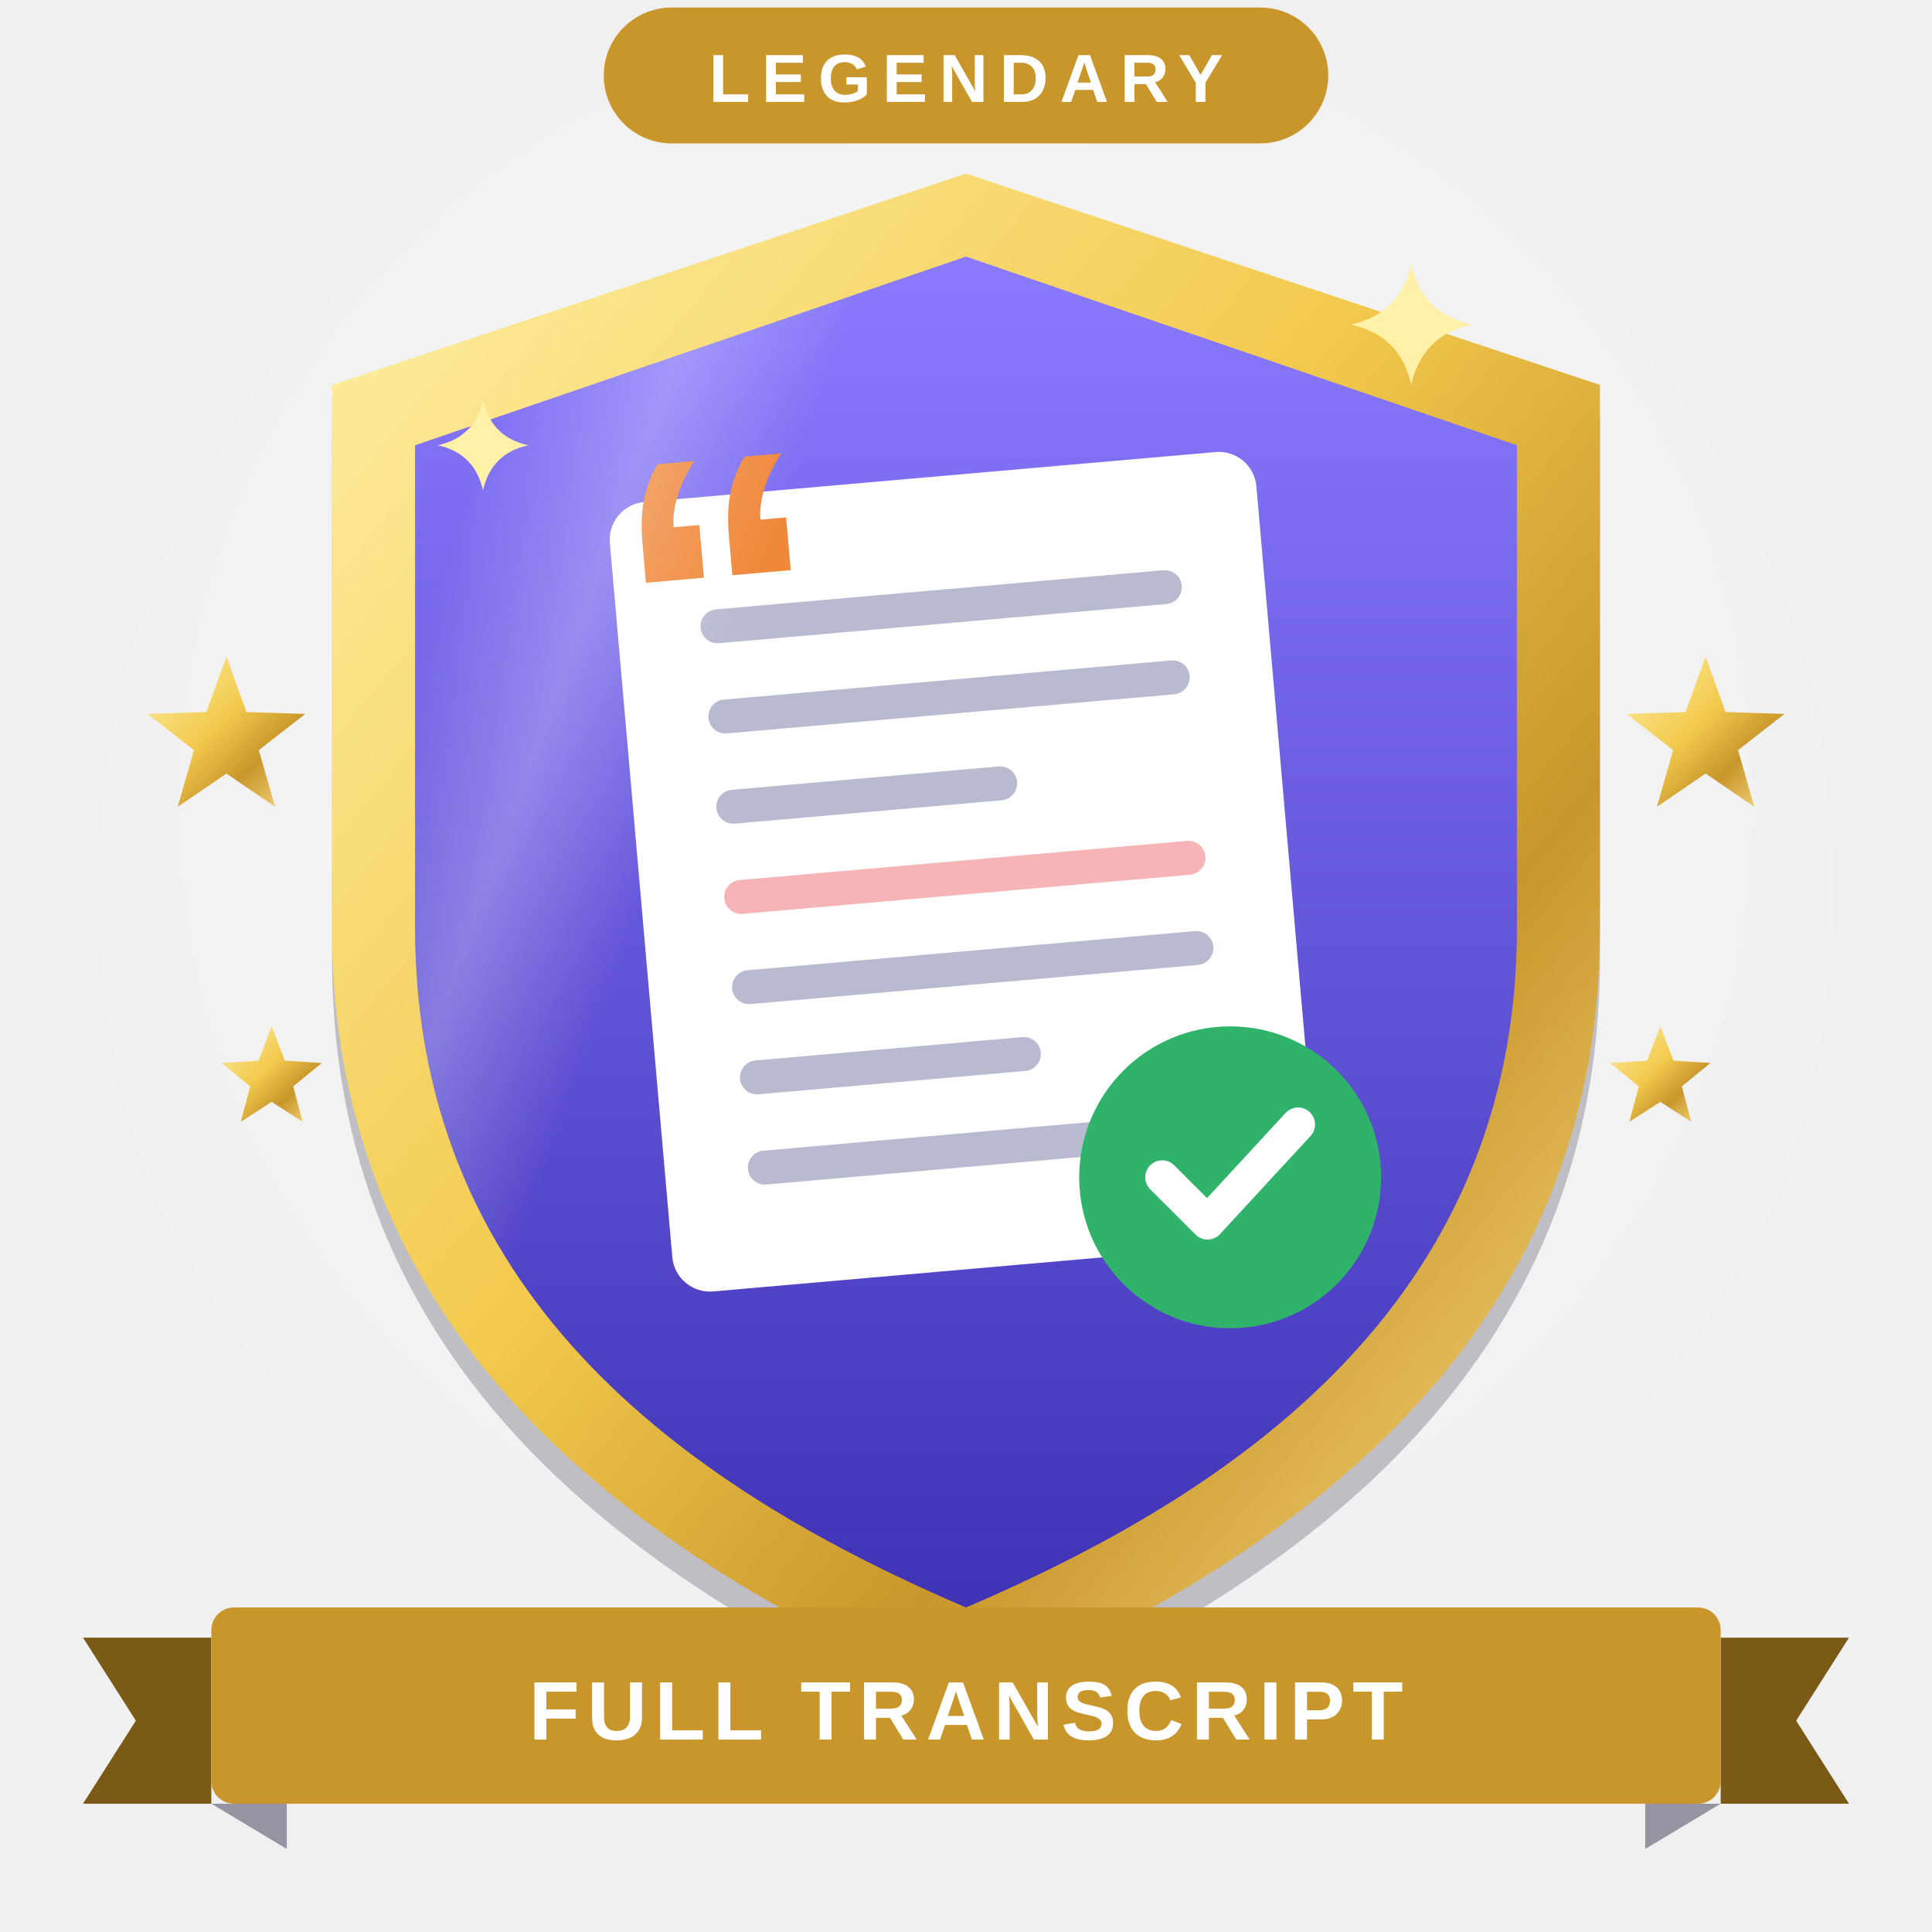
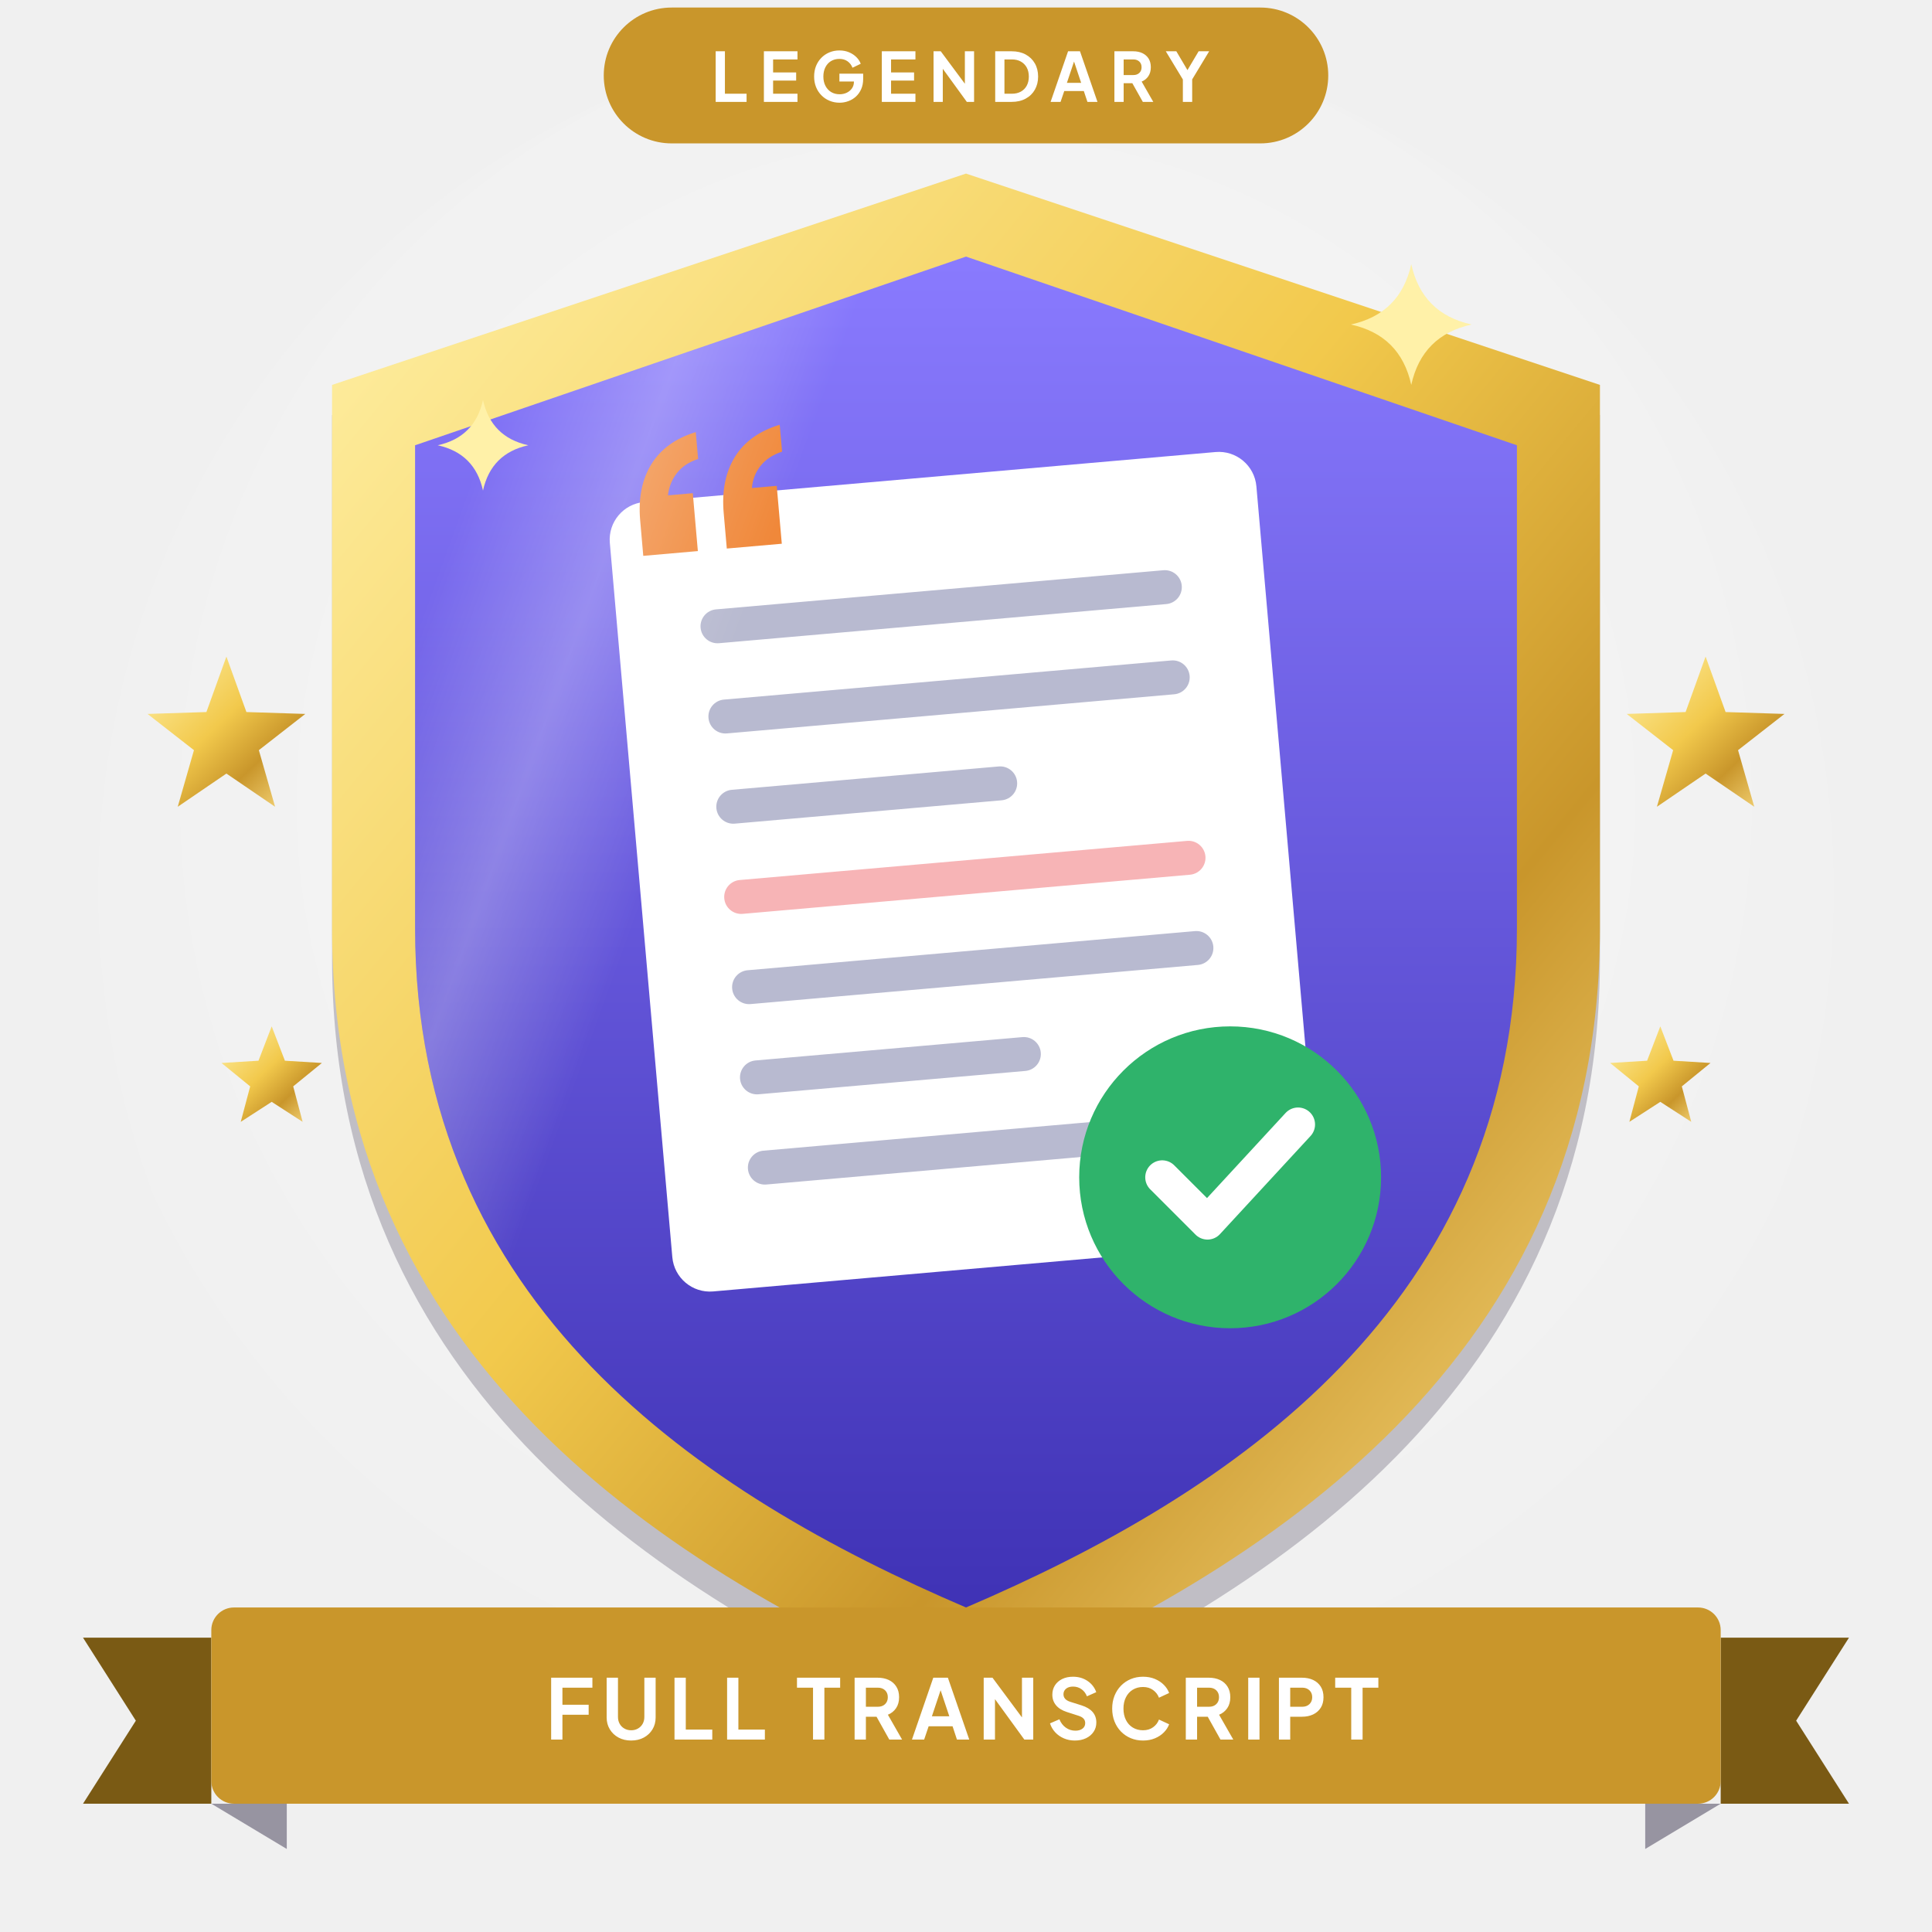
- <svg xmlns="http://www.w3.org/2000/svg" id="static" viewBox="0 0 512 512" width="512" height="512" font-family="Arial, Helvetica, sans-serif">
+ <svg xmlns="http://www.w3.org/2000/svg" id="static" viewBox="0 0 512 512" width="512" height="512">
  <style>
.a-blink{animation:a-blink 1.2s ease-in-out infinite}
.a-blink-slow{animation:a-blink 3s ease-in-out infinite}
.a-glow{animation:a-glow 5s ease-in-out infinite}
.a-pulse{animation:a-pulse 2.2s ease-in-out infinite}
.a-steam{animation:a-steam 2.8s ease-in-out infinite;transform-box:fill-box;transform-origin:center bottom}
.a-sway{animation:a-sway 6s ease-in-out infinite;transform-box:fill-box;transform-origin:center bottom}
.a-flutter{animation:a-flutter 4.5s ease-in-out infinite;transform-box:fill-box;transform-origin:center top}
.a-bounce{animation:a-bounce 2.6s ease-in-out infinite;transform-box:fill-box;transform-origin:center}
.a-ring{animation:a-ring 1.2s ease-in-out infinite;transform-box:fill-box;transform-origin:center}
.a-wave{animation:a-wave 1.2s ease-out infinite}
.a-grow{animation:a-grow .9s ease-in-out infinite;transform-box:fill-box;transform-origin:center}
.a-shimmer{animation:a-shimmer 3.5s ease-in-out infinite}
.d1{animation-delay:.35s}.d2{animation-delay:.7s}
@keyframes a-blink{0%,100%{opacity:1}50%{opacity:.2}}
@keyframes a-glow{0%,100%{opacity:1}50%{opacity:.65}}
@keyframes a-pulse{0%,100%{opacity:1}50%{opacity:.45}}
@keyframes a-steam{0%{opacity:0;transform:translateY(6px)}40%{opacity:.9}100%{opacity:0;transform:translateY(-10px)}}
@keyframes a-sway{0%,100%{transform:rotate(0)}50%{transform:rotate(1.6deg)}}
@keyframes a-flutter{0%,100%{transform:rotate(0)}50%{transform:rotate(-1.4deg)}}
@keyframes a-bounce{0%,70%,100%{transform:scale(1)}80%{transform:scale(1.18)}90%{transform:scale(.95)}}
@keyframes a-ring{0%,100%{transform:rotate(0)}10%{transform:rotate(-2.5deg)}20%{transform:rotate(2.5deg)}30%{transform:rotate(-2.5deg)}40%{transform:rotate(0)}}
@keyframes a-wave{0%{opacity:0}30%{opacity:1}100%{opacity:0}}
@keyframes a-grow{0%,100%{transform:scale(1)}50%{transform:scale(1.12)}}
@keyframes a-shimmer{0%,100%{opacity:.55}50%{opacity:1}}
@media (prefers-reduced-motion: reduce){*{animation:none!important}}
#static:target *{animation:none!important}
</style>
  <g id="item-odznaka" transform="translate(0 0) scale(1)">
    <defs>
      <linearGradient id="h-gold-odznaka" x1="0" y1="0" x2="1" y2="1">
        <stop offset="0" stop-color="#FFF1A8" />
        <stop offset="0.45" stop-color="#F2C94C" />
        <stop offset="0.7" stop-color="#C9962B" />
        <stop offset="1" stop-color="#FFE38A" />
      </linearGradient>
      <linearGradient id="h-silver-odznaka" x1="0" y1="0" x2="1" y2="1">
        <stop offset="0" stop-color="#FFFFFF" />
        <stop offset="0.5" stop-color="#C9CBDA" />
        <stop offset="1" stop-color="#8C8FA8" />
      </linearGradient>
      <linearGradient id="h-sapphire-odznaka" x1="0" y1="0" x2="0" y2="1">
        <stop offset="0" stop-color="#4FB3E8" />
        <stop offset="1" stop-color="#123F7A" />
      </linearGradient>
      <linearGradient id="h-enamel-odznaka" x1="0" y1="0" x2="0" y2="1">
        <stop offset="0" stop-color="#8A7BFF" />
        <stop offset="1" stop-color="#3F32B5" />
      </linearGradient>
      <linearGradient id="h-neon-odznaka" x1="0" y1="0" x2="0" y2="1">
        <stop offset="0" stop-color="#1B1236" />
        <stop offset="0.6" stop-color="#3B1D5E" />
        <stop offset="1" stop-color="#C2417A" />
      </linearGradient>
      <radialGradient id="h-glow-odznaka" cx="0.5" cy="0.45" r="0.55">
        <stop offset="0" stop-color="#FFFFFF" stop-opacity="0.55" />
        <stop offset="1" stop-color="#FFFFFF" stop-opacity="0" />
      </radialGradient>
      <linearGradient id="h-shine-odznaka" x1="0" y1="0" x2="1" y2="0">
        <stop offset="0" stop-color="#FFFFFF" stop-opacity="0" />
        <stop offset="0.5" stop-color="#FFFFFF" stop-opacity="0.5" />
        <stop offset="1" stop-color="#FFFFFF" stop-opacity="0" />
      </linearGradient>
      <clipPath id="h-oct-odznaka">
        <polygon points="394.6,293.4 313.4,374.6 198.6,374.6 117.4,293.4 117.4,178.6 198.6,97.4 313.4,97.4 394.6,178.6" />
      </clipPath>
      <clipPath id="h-hex-odznaka">
        <polygon points="392.8,315.0 256.0,394.0 119.2,315.0 119.2,157.0 256.0,78.0 392.8,157.0" />
      </clipPath>
      <clipPath id="h-sh-odznaka">
        <path d="M256 68 L402 118 V246 C402 346, 326 396, 256 426 C186 396, 110 346, 110 246 V118 Z" />
      </clipPath>
    </defs>
    <circle cx="256" cy="236" r="230" fill="url(#h-glow-odznaka)" />
    <polygon points="60.0,174.0 65.3,188.7 80.9,189.2 68.6,198.8 72.9,213.8 60.0,205.0 47.1,213.8 51.4,198.8 39.1,189.2 54.7,188.7" fill="url(#h-gold-odznaka)" />
    <polygon points="72.0,272.0 75.5,281.1 85.3,281.7 77.7,287.9 80.2,297.3 72.0,292.0 63.8,297.3 66.3,287.9 58.7,281.7 68.5,281.1" fill="url(#h-gold-odznaka)" />
    <polygon points="452.0,174.0 457.3,188.7 472.9,189.2 460.6,198.8 464.9,213.8 452.0,205.0 439.1,213.8 443.4,198.8 431.1,189.2 446.7,188.7" fill="url(#h-gold-odznaka)" />
    <polygon points="440.0,272.0 443.5,281.1 453.3,281.7 445.7,287.9 448.2,297.3 440.0,292.0 431.8,297.3 434.3,287.9 426.7,281.7 436.5,281.1" fill="url(#h-gold-odznaka)" />
    <path d="M256 46 L424 102 V246 C424 360, 336 416, 256 450 C176 416, 88 360, 88 246 V102 Z" transform="translate(0 8)" fill="#2B2440" opacity="0.25" />
    <path d="M256 46 L424 102 V246 C424 360, 336 416, 256 450 C176 416, 88 360, 88 246 V102 Z" fill="url(#h-gold-odznaka)" />
    <g clip-path="url(#h-sh-odznaka)">
      <rect x="96" y="66" width="320" height="360" fill="url(#h-enamel-odznaka)" />
      <g transform="rotate(-5 256 236)">
        <rect x="170" y="126" width="172" height="210" rx="10" fill="#FFFFFF" />
        <rect x="192" y="156" width="128" height="9" rx="4.5" fill="#B8BAD0" />
        <rect x="192" y="180" width="128" height="9" rx="4.5" fill="#B8BAD0" />
        <rect x="192" y="204" width="80" height="9" rx="4.5" fill="#B8BAD0" />
        <rect x="192" y="228" width="128" height="9" rx="4.5" fill="#F7B4B6" />
        <rect x="192" y="252" width="128" height="9" rx="4.5" fill="#B8BAD0" />
        <rect x="192" y="276" width="80" height="9" rx="4.5" fill="#B8BAD0" />
        <rect x="192" y="300" width="128" height="9" rx="4.5" fill="#B8BAD0" />
-         <text x="198" y="192" font-size="110" fill="#F0883A" font-weight="bold" text-anchor="middle">“</text>
+         <path d="M215.38 140.19L200.75 140.19L200.75 130.73Q200.75 121.93 204.98 116.21Q209.22 110.49 217.58 108.73L217.58 108.73L217.58 115.88Q213.84 116.76 211.58 119.13Q209.33 121.49 208.78 124.79L208.78 124.79L215.38 124.79L215.38 140.19ZM193.05 140.19L178.53 140.19L178.53 130.73Q178.53 121.93 182.76 116.21Q187 110.49 195.25 108.73L195.25 108.73L195.25 115.88Q191.51 116.76 189.31 119.13Q187.11 121.49 186.45 124.79L186.45 124.79L193.05 124.79L193.05 140.19Z" fill="#F0883A" />
      </g>
      <g transform="translate(326 312)">
        <circle r="40" fill="#2FB36B" />
        <path d="M-18 0 l12 12 l24 -26" fill="none" stroke="#FFFFFF" stroke-width="9" stroke-linecap="round" stroke-linejoin="round" />
      </g>
      <rect x="96" y="66" width="80" height="360" fill="url(#h-shine-odznaka)" transform="rotate(20 256 236)" opacity="0.5" />
    </g>
    <path d="M374 70 q2.88 13.12 16 16 q-13.12 2.88 -16 16 q-2.88 -13.12 -16 -16 q13.12 -2.88 16 -16 z" fill="#FFF1A8" />
    <path d="M128 106 q2.16 9.84 12 12 q-9.84 2.16 -12 12 q-2.16 -9.84 -12 -12 q9.84 -2.16 12 -12 z" fill="#FFF1A8" />
    <rect x="160" y="2" width="192" height="36" rx="18" fill="#C9962B" />
-     <text x="256" y="27" font-size="18" fill="#FFFFFF" font-weight="bold" text-anchor="middle" letter-spacing="3">LEGENDARY</text>
+     <path d="M197.85 27L189.66 27L189.66 13.59L192.11 13.59L192.11 24.84L197.85 24.84L197.85 27ZM211.34 27L202.44 27L202.44 13.59L211.34 13.59L211.34 15.75L204.88 15.75L204.88 19.19L210.99 19.19L210.99 21.35L204.88 21.35L204.88 24.84L211.34 24.84L211.34 27ZM222.50 27.22L222.50 27.22Q221.06 27.22 219.83 26.70Q218.59 26.19 217.68 25.25Q216.76 24.32 216.25 23.05Q215.75 21.78 215.75 20.29L215.75 20.29Q215.75 18.79 216.24 17.53Q216.74 16.27 217.65 15.34Q218.56 14.40 219.78 13.89Q221.01 13.37 222.45 13.37L222.45 13.37Q223.87 13.37 225.02 13.86Q226.17 14.35 226.96 15.15Q227.76 15.95 228.10 16.90L228.10 16.90L225.92 17.95Q225.52 16.90 224.62 16.25Q223.72 15.61 222.45 15.61L222.45 15.61Q221.19 15.61 220.22 16.19Q219.26 16.78 218.73 17.84Q218.20 18.90 218.20 20.29L218.20 20.29Q218.20 21.69 218.75 22.75Q219.30 23.81 220.27 24.40Q221.24 24.98 222.50 24.98L222.50 24.98Q223.53 24.98 224.38 24.58Q225.24 24.17 225.77 23.43Q226.30 22.68 226.30 21.65L226.30 21.65L226.30 21.60L222.45 21.60L222.45 19.53L228.75 19.53L228.75 20.88Q228.75 22.45 228.22 23.63Q227.70 24.80 226.81 25.61Q225.92 26.41 224.80 26.81Q223.69 27.22 222.50 27.22ZM242.60 27L233.69 27L233.69 13.59L242.60 13.59L242.60 15.75L236.14 15.75L236.14 19.19L242.24 19.19L242.24 21.35L236.14 21.35L236.14 24.84L242.60 24.84L242.60 27ZM249.85 27L247.40 27L247.40 13.59L249.31 13.59L255.70 22.19L255.70 13.59L258.14 13.59L258.14 27L256.22 27L249.85 18.23L249.85 27ZM268.11 27L263.74 27L263.74 13.59L268.11 13.59Q270.24 13.59 271.81 14.44Q273.39 15.30 274.25 16.81Q275.11 18.32 275.11 20.29L275.11 20.29Q275.11 22.25 274.25 23.77Q273.39 25.29 271.81 26.14Q270.24 27 268.11 27L268.11 27ZM266.19 15.75L266.19 24.84L268.17 24.84Q269.53 24.84 270.54 24.28Q271.55 23.72 272.10 22.70Q272.65 21.67 272.65 20.29L272.65 20.29Q272.65 18.90 272.09 17.88Q271.53 16.87 270.53 16.31Q269.53 15.75 268.17 15.75L268.17 15.75L266.19 15.75ZM281.06 27L278.42 27L283.05 13.59L286.21 13.59L290.84 27L288.18 27L287.22 24.12L282.04 24.12L281.06 27ZM284.63 16.31L282.74 21.96L286.52 21.96L284.63 16.31ZM297.78 27L295.33 27L295.33 13.59L300.32 13.59Q301.69 13.59 302.74 14.08Q303.79 14.58 304.39 15.52Q304.98 16.47 304.98 17.82L304.98 17.82Q304.98 19.22 304.32 20.20Q303.67 21.17 302.55 21.62L302.55 21.62L305.63 27L302.86 27L300.08 22.05L297.78 22.05L297.78 27ZM297.78 15.75L297.78 19.89L300.35 19.89Q301.34 19.89 301.94 19.32Q302.53 18.76 302.53 17.82L302.53 17.82Q302.53 16.88 301.94 16.32Q301.34 15.75 300.35 15.75L300.35 15.75L297.78 15.75ZM315.94 27L313.47 27L313.47 21.06L308.95 13.59L311.74 13.59L314.69 18.58L317.65 13.59L320.44 13.59L315.94 21.04L315.94 27Z" fill="#FFFFFF" />
    <path d="M22 434 h34 v44 h-34 l14 -22 z" fill="#7A5A14" />
    <path d="M490 434 h-34 v44 h34 l-14 -22 z" fill="#7A5A14" />
    <rect x="56" y="426" width="400" height="52" rx="6" fill="#C9962B" />
    <path d="M56 478 l20 12 v-12 z M456 478 l-20 12 v-12 z" fill="#2B2440" opacity="0.45" />
-     <text x="256" y="461" font-size="22" fill="#FFFFFF" font-weight="bold" text-anchor="middle" letter-spacing="2">FULL TRANSCRIPT</text>
+     <path d="M149.05 461L146.06 461L146.06 444.61L156.99 444.61L156.99 447.25L149.05 447.25L149.05 451.78L156.00 451.78L156.00 454.42L149.05 454.42L149.05 461ZM167.26 461.26L167.26 461.26Q165.37 461.26 163.91 460.47Q162.45 459.68 161.61 458.29Q160.77 456.91 160.77 455.15L160.77 455.15L160.77 444.61L163.77 444.61L163.77 454.99Q163.77 456.03 164.22 456.83Q164.67 457.63 165.46 458.08Q166.25 458.54 167.26 458.54L167.26 458.54Q168.28 458.54 169.07 458.08Q169.86 457.63 170.31 456.83Q170.76 456.03 170.76 454.99L170.76 454.99L170.76 444.61L173.75 444.61L173.75 455.15Q173.75 456.91 172.92 458.29Q172.08 459.68 170.62 460.47Q169.16 461.26 167.26 461.26ZM188.76 461L178.75 461L178.75 444.61L181.74 444.61L181.74 458.36L188.76 458.36L188.76 461ZM202.70 461L192.69 461L192.69 444.61L195.68 444.61L195.68 458.36L202.70 458.36L202.70 461ZM218.47 461L215.46 461L215.46 447.25L211.21 447.25L211.21 444.61L222.65 444.61L222.65 447.25L218.47 447.25L218.47 461ZM229.47 461L226.48 461L226.48 444.61L232.57 444.61Q234.24 444.61 235.53 445.21Q236.82 445.82 237.54 446.98Q238.27 448.13 238.27 449.78L238.27 449.78Q238.27 451.50 237.47 452.68Q236.66 453.87 235.30 454.42L235.30 454.42L239.06 461L235.67 461L232.29 454.95L229.47 454.95L229.47 461ZM229.47 447.25L229.47 452.31L232.62 452.31Q233.83 452.31 234.55 451.62Q235.28 450.92 235.28 449.78L235.28 449.78Q235.28 448.64 234.55 447.94Q233.83 447.25 232.62 447.25L232.62 447.25L229.47 447.25ZM244.91 461L241.68 461L247.33 444.61L251.20 444.61L256.86 461L253.60 461L252.44 457.48L246.10 457.48L244.91 461ZM249.27 447.93L246.96 454.84L251.58 454.84L249.27 447.93ZM263.68 461L260.69 461L260.69 444.61L263.02 444.61L270.83 455.13L270.83 444.61L273.82 444.61L273.82 461L271.46 461L263.68 450.29L263.68 461ZM284.84 461.26L284.84 461.26Q283.28 461.26 281.95 460.69Q280.62 460.12 279.66 459.10Q278.70 458.07 278.26 456.71L278.26 456.71L280.75 455.63Q281.34 457.06 282.46 457.85Q283.59 458.65 284.99 458.65L284.99 458.65Q286.16 458.65 286.87 458.11Q287.59 457.57 287.59 456.64L287.59 456.64Q287.59 455.92 287.16 455.46Q286.73 454.99 285.87 454.71L285.87 454.71L282.73 453.70Q280.81 453.08 279.85 451.90Q278.88 450.73 278.88 449.12L278.88 449.12Q278.88 447.71 279.57 446.63Q280.26 445.56 281.50 444.95Q282.73 444.35 284.36 444.35L284.36 444.35Q286.56 444.35 288.21 445.47Q289.86 446.59 290.52 448.44L290.52 448.44L288.05 449.54Q287.57 448.33 286.60 447.65Q285.63 446.96 284.36 446.96L284.36 446.96Q283.21 446.96 282.52 447.52Q281.83 448.09 281.83 448.99L281.83 448.99Q281.83 450.42 283.61 450.99L283.61 450.99L286.62 451.94Q290.54 453.19 290.54 456.47L290.54 456.47Q290.54 457.88 289.81 458.95Q289.09 460.03 287.80 460.65Q286.51 461.26 284.84 461.26ZM302.92 461.26L302.92 461.26Q301.16 461.26 299.67 460.64Q298.17 460.01 297.06 458.87Q295.95 457.72 295.34 456.17Q294.74 454.62 294.74 452.79L294.74 452.79Q294.74 450.97 295.34 449.43Q295.95 447.89 297.06 446.74Q298.17 445.60 299.67 444.97Q301.16 444.35 302.92 444.35L302.92 444.35Q304.66 444.35 306.07 444.94Q307.48 445.53 308.44 446.51Q309.41 447.49 309.83 448.66L309.83 448.66L307.14 449.91Q306.68 448.68 305.58 447.88Q304.48 447.07 302.92 447.07L302.92 447.07Q301.38 447.07 300.20 447.79Q299.03 448.50 298.38 449.80Q297.73 451.10 297.73 452.79L297.73 452.79Q297.73 454.51 298.38 455.81Q299.03 457.11 300.20 457.82Q301.38 458.54 302.92 458.54L302.92 458.54Q304.48 458.54 305.58 457.74Q306.68 456.95 307.14 455.70L307.14 455.70L309.83 456.95Q309.41 458.12 308.44 459.10Q307.48 460.08 306.07 460.67Q304.66 461.26 302.92 461.26ZM317.24 461L314.25 461L314.25 444.61L320.34 444.61Q322.01 444.61 323.30 445.21Q324.59 445.82 325.31 446.98Q326.04 448.13 326.04 449.78L326.04 449.78Q326.04 451.50 325.24 452.68Q324.43 453.87 323.07 454.42L323.07 454.42L326.83 461L323.44 461L320.06 454.95L317.24 454.95L317.24 461ZM317.24 447.25L317.24 452.31L320.39 452.31Q321.60 452.31 322.32 451.62Q323.05 450.92 323.05 449.78L323.05 449.78Q323.05 448.64 322.32 447.94Q321.60 447.25 320.39 447.25L320.39 447.25L317.24 447.25ZM333.78 461L330.79 461L330.79 444.61L333.78 444.61L333.78 461ZM341.92 461L338.93 461L338.93 444.61L345.05 444.61Q346.72 444.61 348.00 445.21Q349.29 445.82 350.02 446.98Q350.74 448.13 350.74 449.78L350.74 449.78Q350.74 451.43 350.01 452.58Q349.27 453.74 347.98 454.35Q346.70 454.95 345.05 454.95L345.05 454.95L341.92 454.95L341.92 461ZM341.92 447.25L341.92 452.31L345.09 452.31Q346.28 452.31 347.01 451.62Q347.75 450.92 347.75 449.78L347.75 449.78Q347.75 448.64 347.01 447.94Q346.28 447.25 345.09 447.25L345.09 447.25L341.92 447.25ZM361.10 461L358.09 461L358.09 447.25L353.84 447.25L353.84 444.61L365.28 444.61L365.28 447.25L361.10 447.25L361.10 461Z" fill="#FFFFFF" />
  </g>
</svg>
